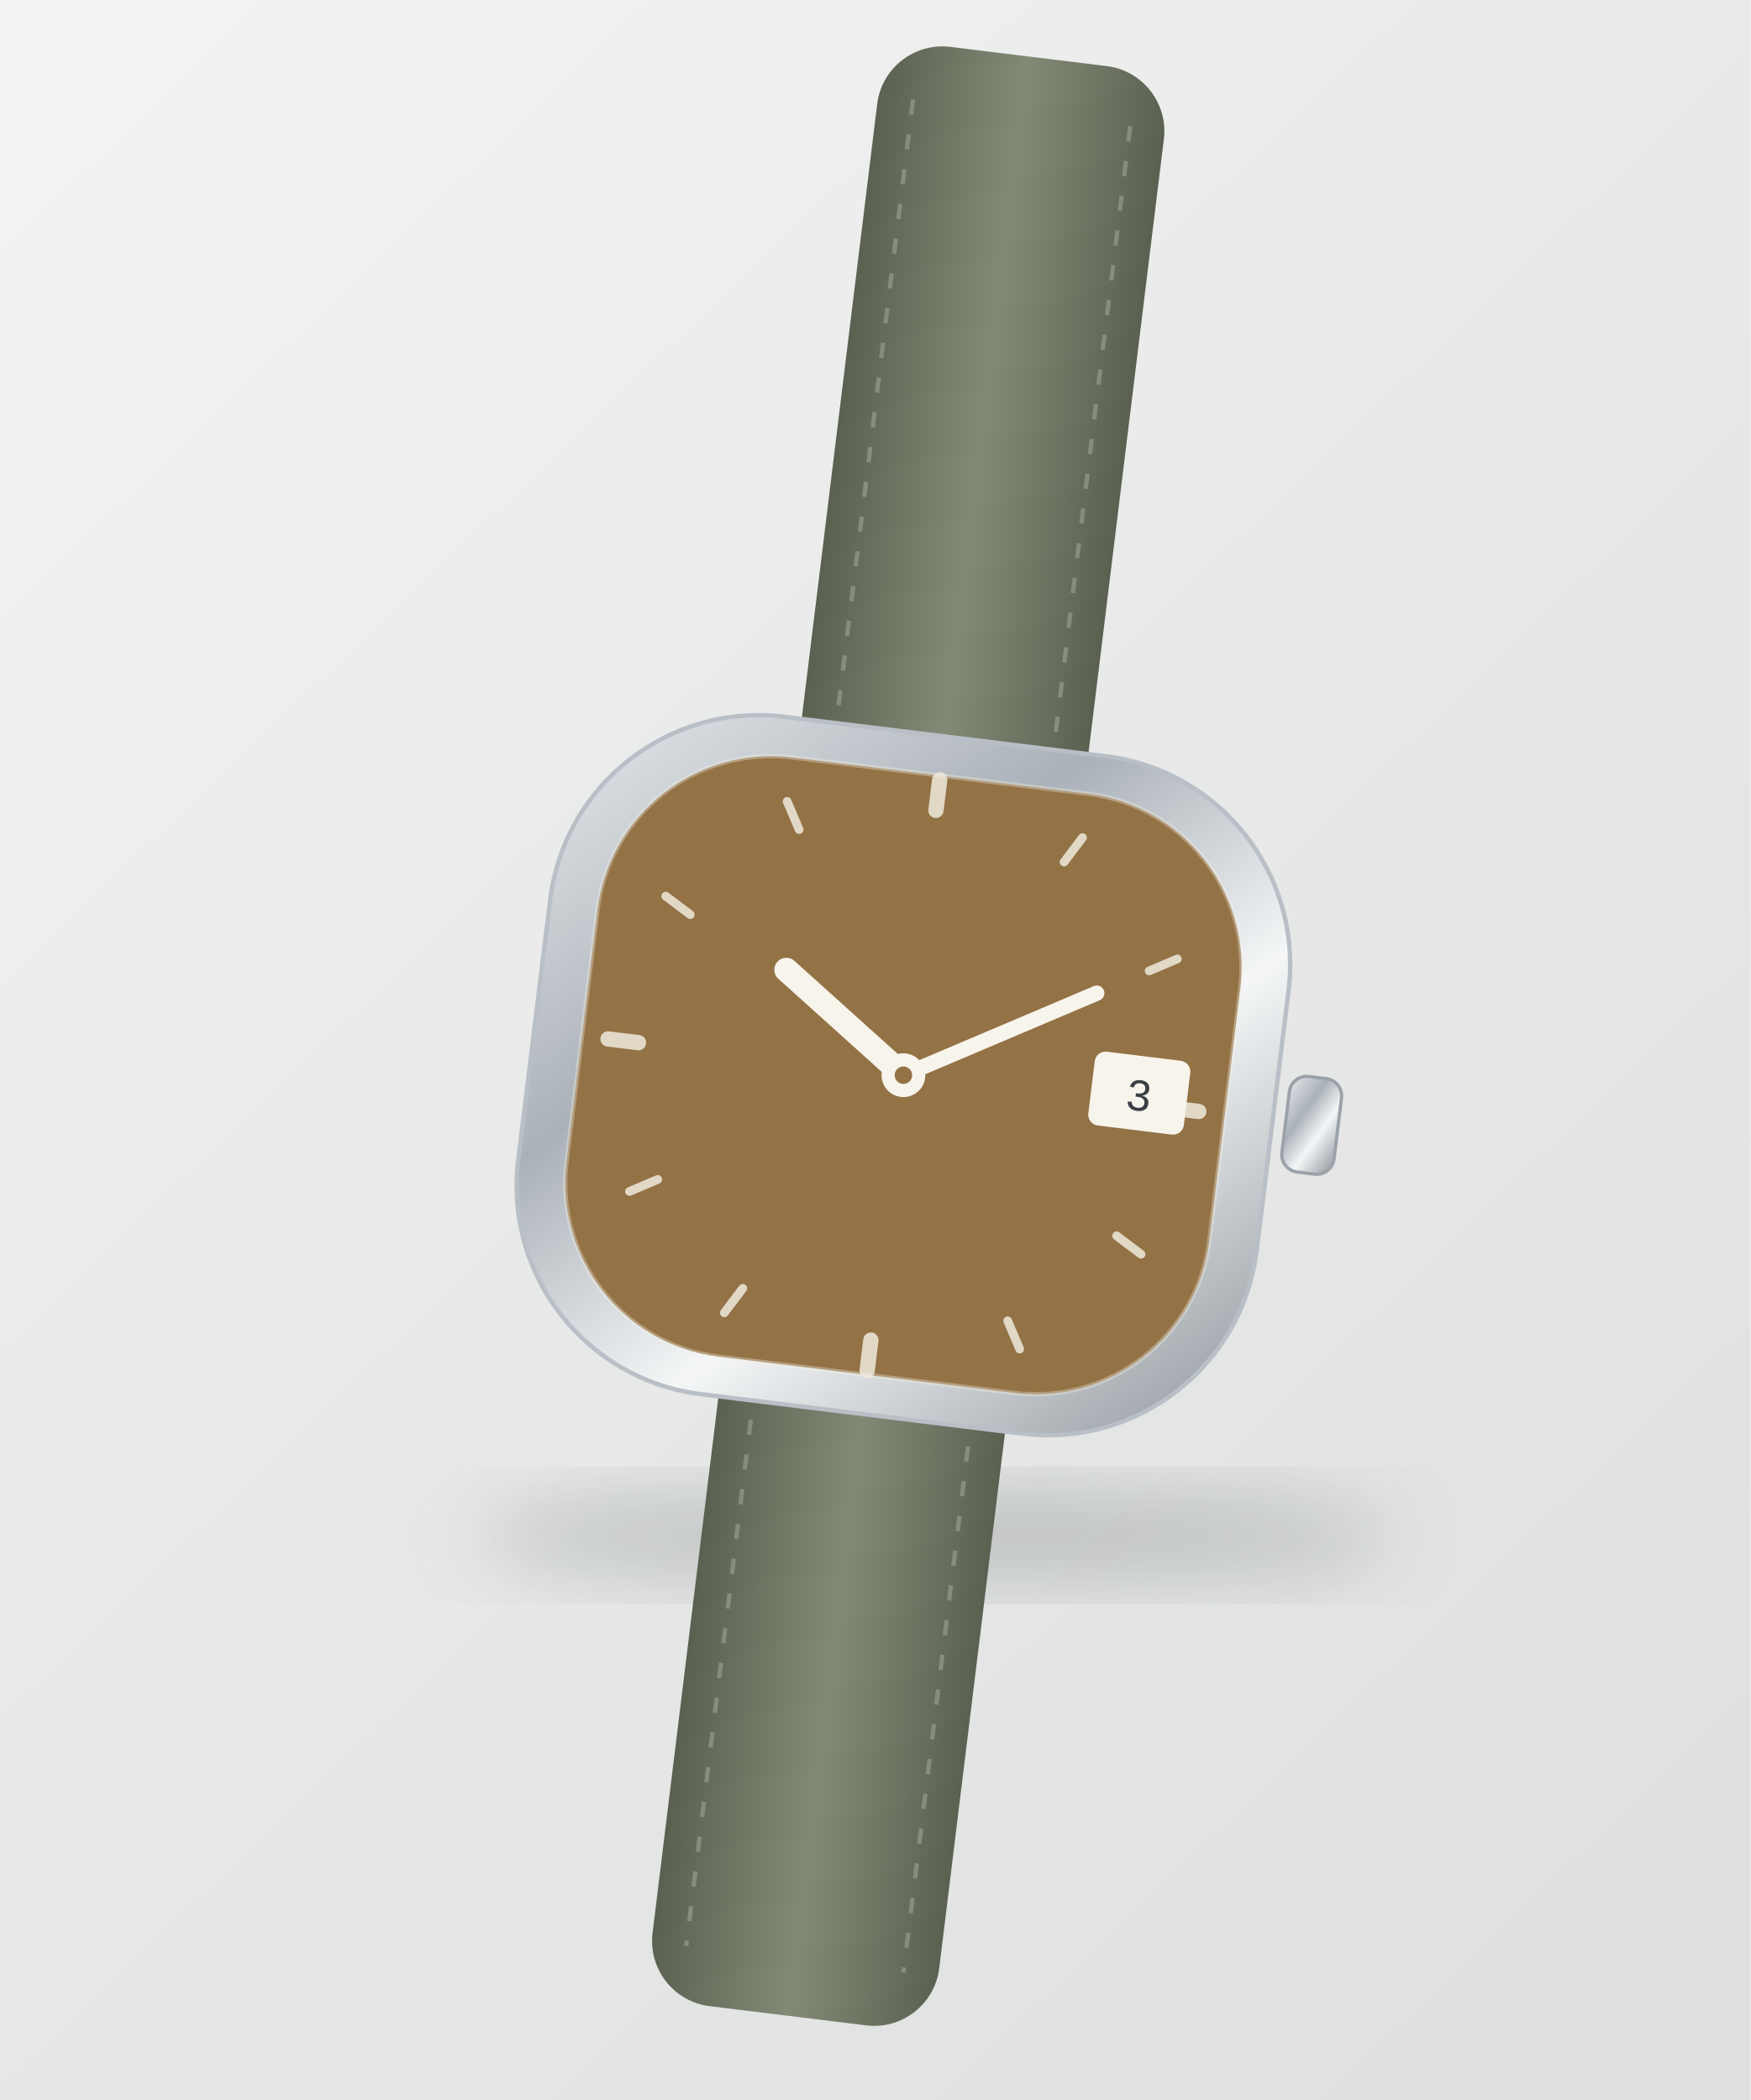
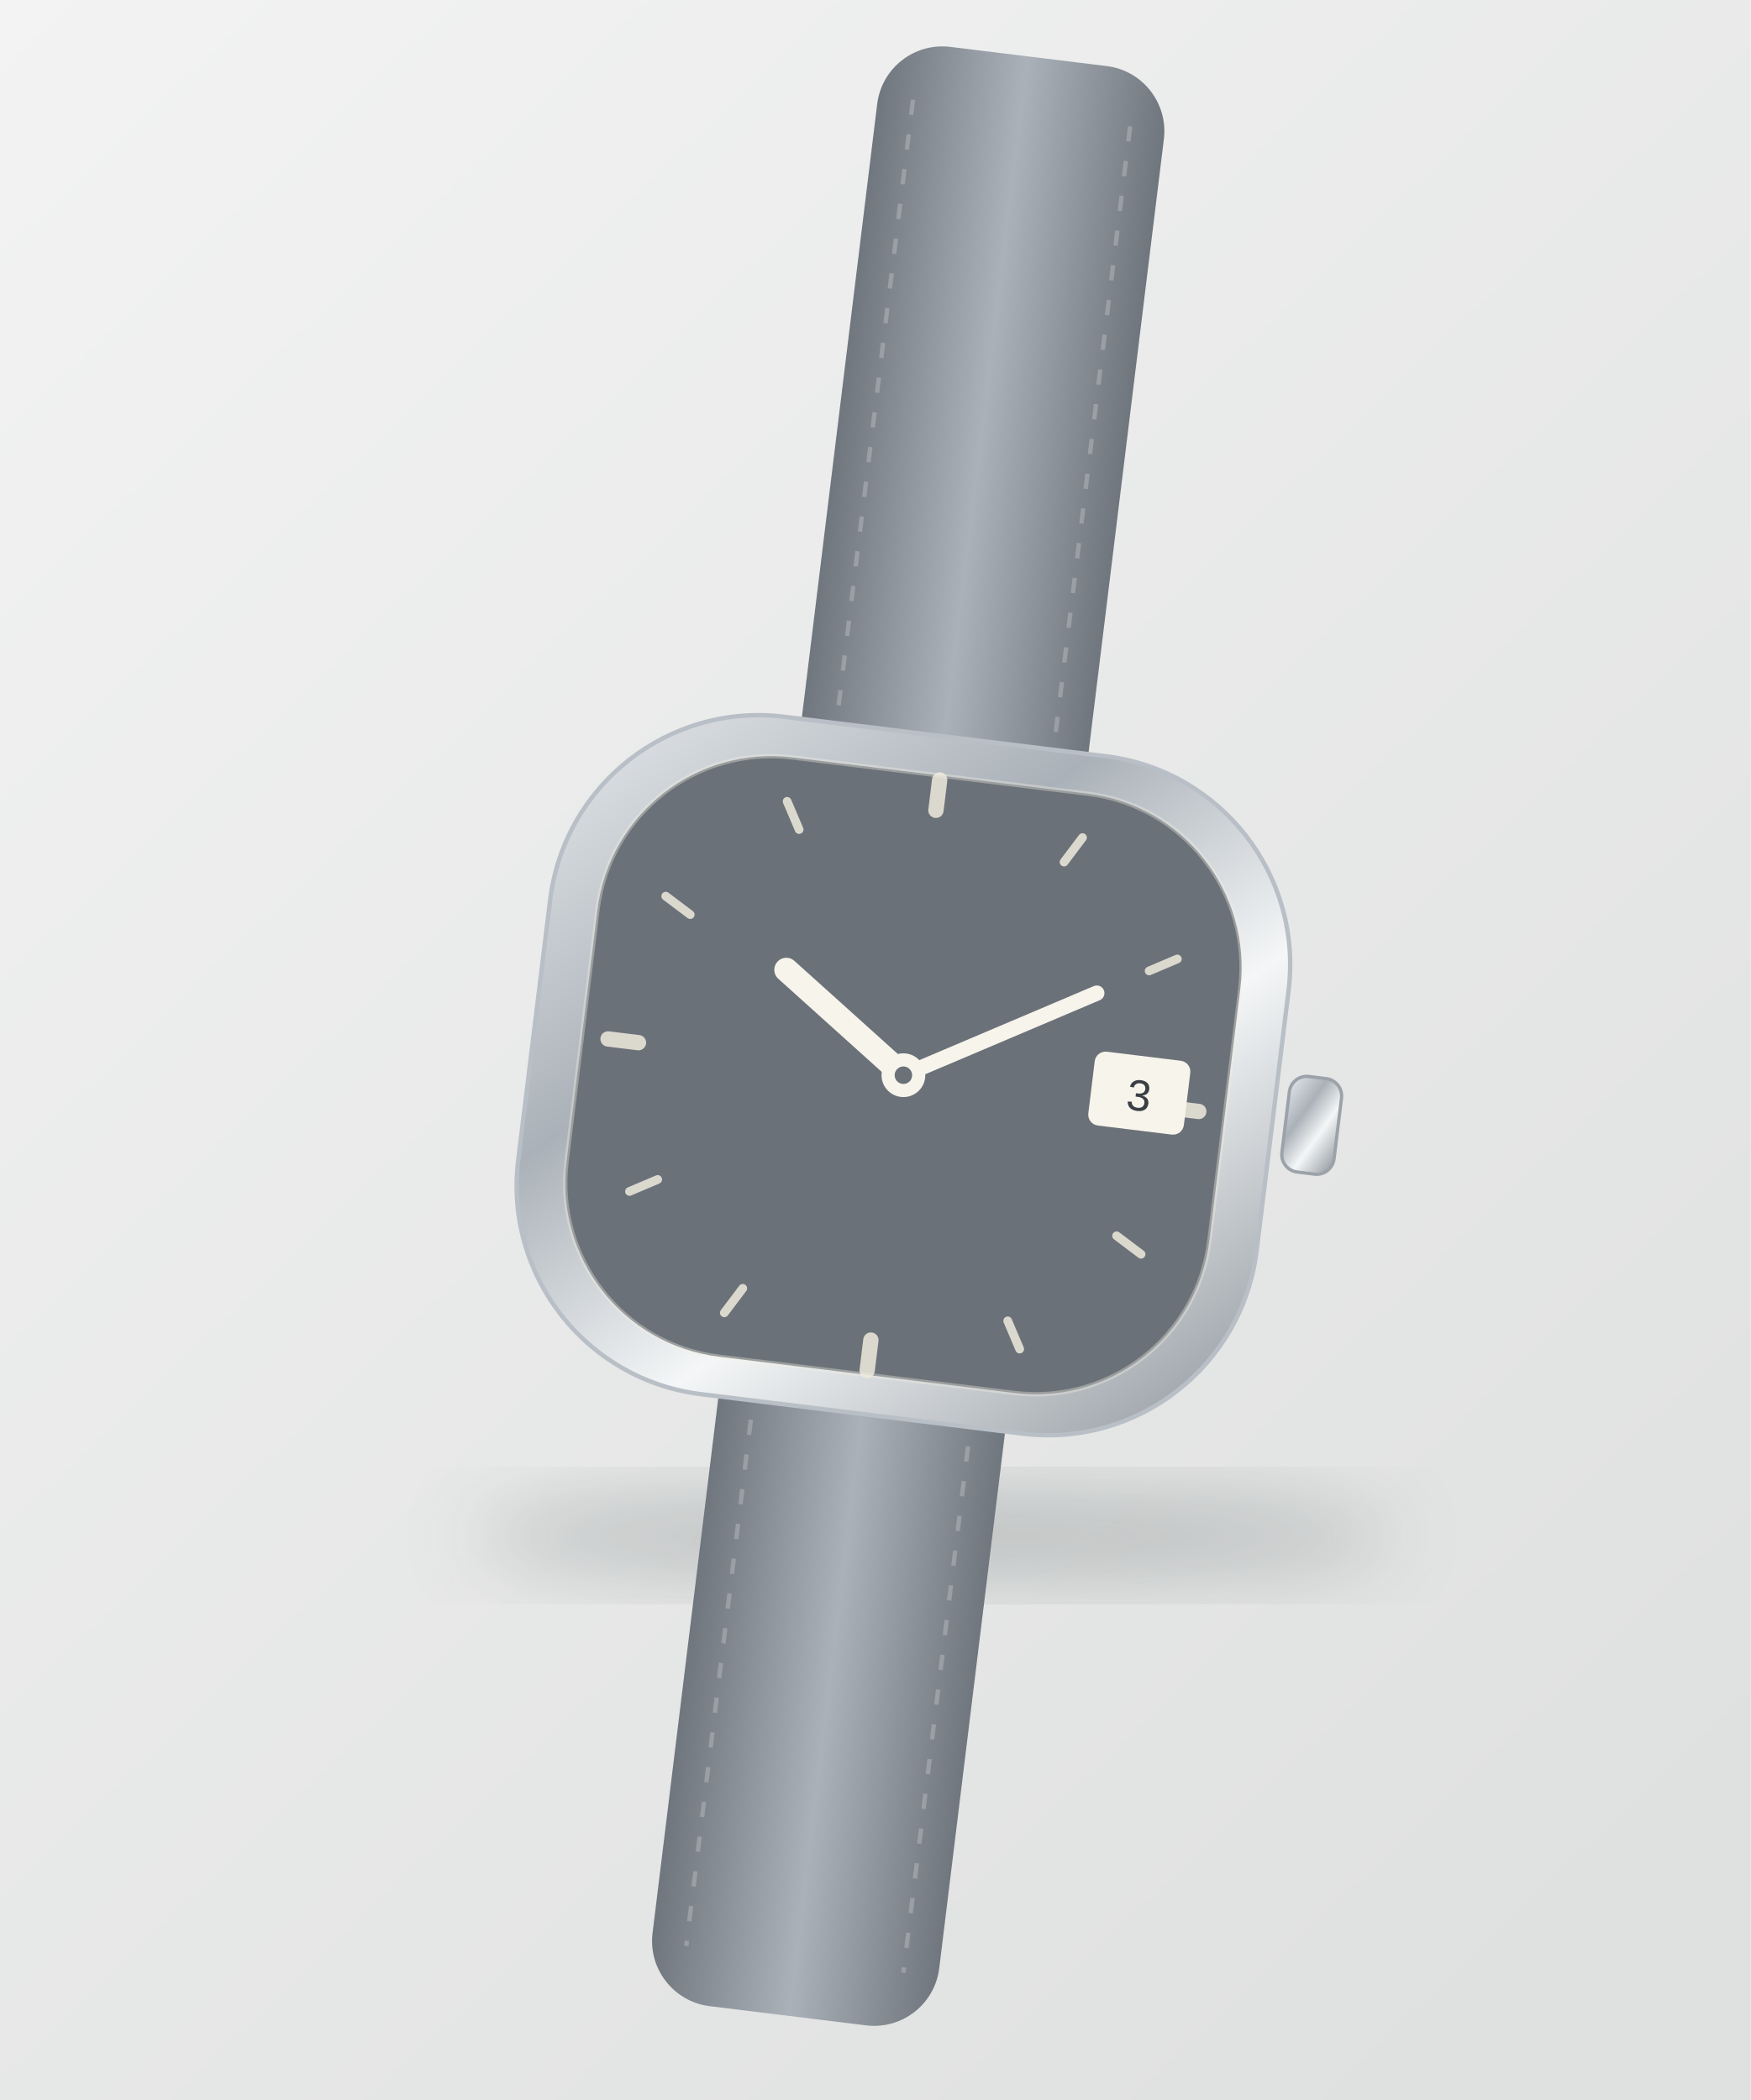
<svg xmlns="http://www.w3.org/2000/svg" width="800" height="960" viewBox="0 0 800 960" role="img" aria-labelledby="title desc">
  <defs>
    <linearGradient id="bg" x2=".8" y2="1">
      <stop stop-color="#f2f3f2" />
      <stop offset="1" stop-color="#dfe1e0" />
    </linearGradient>
    <linearGradient id="band" x1="0" x2="1">
-       <stop stop-color="#5b6151" />
-       <stop offset=".5" stop-color="#828a76" />
-       <stop offset="1" stop-color="#5b6151" />
+       <stop stop-color="#6f767e" />
+       <stop offset=".5" stop-color="#aab1b8" />
+       <stop offset="1" stop-color="#6f767e" />
    </linearGradient>
    <linearGradient id="metal" x2="1" y2="1">
      <stop stop-color="#e6e9ec" />
      <stop offset=".35" stop-color="#aab1b8" />
      <stop offset=".62" stop-color="#f4f6f7" />
      <stop offset="1" stop-color="#8d949b" />
    </linearGradient>
    <filter id="shadow">
      <feGaussianBlur stdDeviation="18" />
    </filter>
  </defs>
  <rect width="800" height="960" fill="url(#bg)" />
  <ellipse cx="426" cy="702" rx="210" ry="26" fill="#3b4147" opacity=".2" filter="url(#shadow)" />
  <g transform="rotate(7 400 498) translate(12 -8)">
    <rect x="334" y="28.8" width="132" height="902.4" rx="30" fill="url(#band)" />
    <line x1="350" y1="54.8" x2="350" y2="905.2" stroke="#fff" stroke-opacity=".22" stroke-width="2" stroke-dasharray="7 9" />
    <line x1="450" y1="54.8" x2="450" y2="905.2" stroke="#fff" stroke-opacity=".22" stroke-width="2" stroke-dasharray="7 9" />
    <rect x="576" y="476" width="24" height="44" rx="8" fill="url(#metal)" stroke="#9ba2a9" stroke-width="1.5" />
    <rect x="230" y="342" width="340" height="312" rx="96" fill="url(#metal)" stroke="#b9bfc6" stroke-width="2" />
-     <rect x="252" y="360" width="296" height="276" rx="80" fill="#937245" />
+     <rect x="252" y="360" width="296" height="276" rx="80" fill="#6b7178" />
    <rect x="252" y="360" width="296" height="276" rx="80" fill="none" stroke="#f4f0e6" stroke-opacity=".35" stroke-width="2" />
    <line x1="400.00" y1="376.00" x2="400.00" y2="362.00" stroke="#efeadd" stroke-opacity=".85" stroke-width="7" stroke-linecap="round" />
    <line x1="461.00" y1="392.34" x2="468.00" y2="380.22" stroke="#efeadd" stroke-opacity=".85" stroke-width="4" stroke-linecap="round" />
    <line x1="505.66" y1="437.00" x2="517.78" y2="430.00" stroke="#efeadd" stroke-opacity=".85" stroke-width="4" stroke-linecap="round" />
    <line x1="522.00" y1="498.00" x2="536.00" y2="498.00" stroke="#efeadd" stroke-opacity=".85" stroke-width="7" stroke-linecap="round" />
    <line x1="505.66" y1="559.00" x2="517.78" y2="566.00" stroke="#efeadd" stroke-opacity=".85" stroke-width="4" stroke-linecap="round" />
    <line x1="461.00" y1="603.66" x2="468.00" y2="615.78" stroke="#efeadd" stroke-opacity=".85" stroke-width="4" stroke-linecap="round" />
    <line x1="400.00" y1="620.00" x2="400.00" y2="634.00" stroke="#efeadd" stroke-opacity=".85" stroke-width="7" stroke-linecap="round" />
    <line x1="339.00" y1="603.66" x2="332.00" y2="615.78" stroke="#efeadd" stroke-opacity=".85" stroke-width="4" stroke-linecap="round" />
    <line x1="294.34" y1="559.00" x2="282.22" y2="566.00" stroke="#efeadd" stroke-opacity=".85" stroke-width="4" stroke-linecap="round" />
    <line x1="278.00" y1="498.00" x2="264.00" y2="498.00" stroke="#efeadd" stroke-opacity=".85" stroke-width="7" stroke-linecap="round" />
    <line x1="294.34" y1="437.00" x2="282.22" y2="430.00" stroke="#efeadd" stroke-opacity=".85" stroke-width="4" stroke-linecap="round" />
    <line x1="339.00" y1="392.34" x2="332.00" y2="380.22" stroke="#efeadd" stroke-opacity=".85" stroke-width="4" stroke-linecap="round" />
    <line x1="400" y1="498" x2="341.02" y2="456.70" stroke="#f7f4ec" stroke-width="11" stroke-linecap="round" />
    <line x1="400" y1="498" x2="483.14" y2="450.00" stroke="#f7f4ec" stroke-width="7" stroke-linecap="round" />
    <circle cx="400" cy="498" r="10" fill="#f7f4ec" />
-     <circle cx="400" cy="498" r="4" fill="#937245" />
+     <circle cx="400" cy="498" r="4" fill="#6b7178" />
    <rect x="486" y="476" width="44" height="34" rx="5" fill="#f7f4ec" />
    <text x="508" y="501" text-anchor="middle" font-family="Arial,sans-serif" font-size="20" fill="#3a3f45">3</text>
  </g>
</svg>
